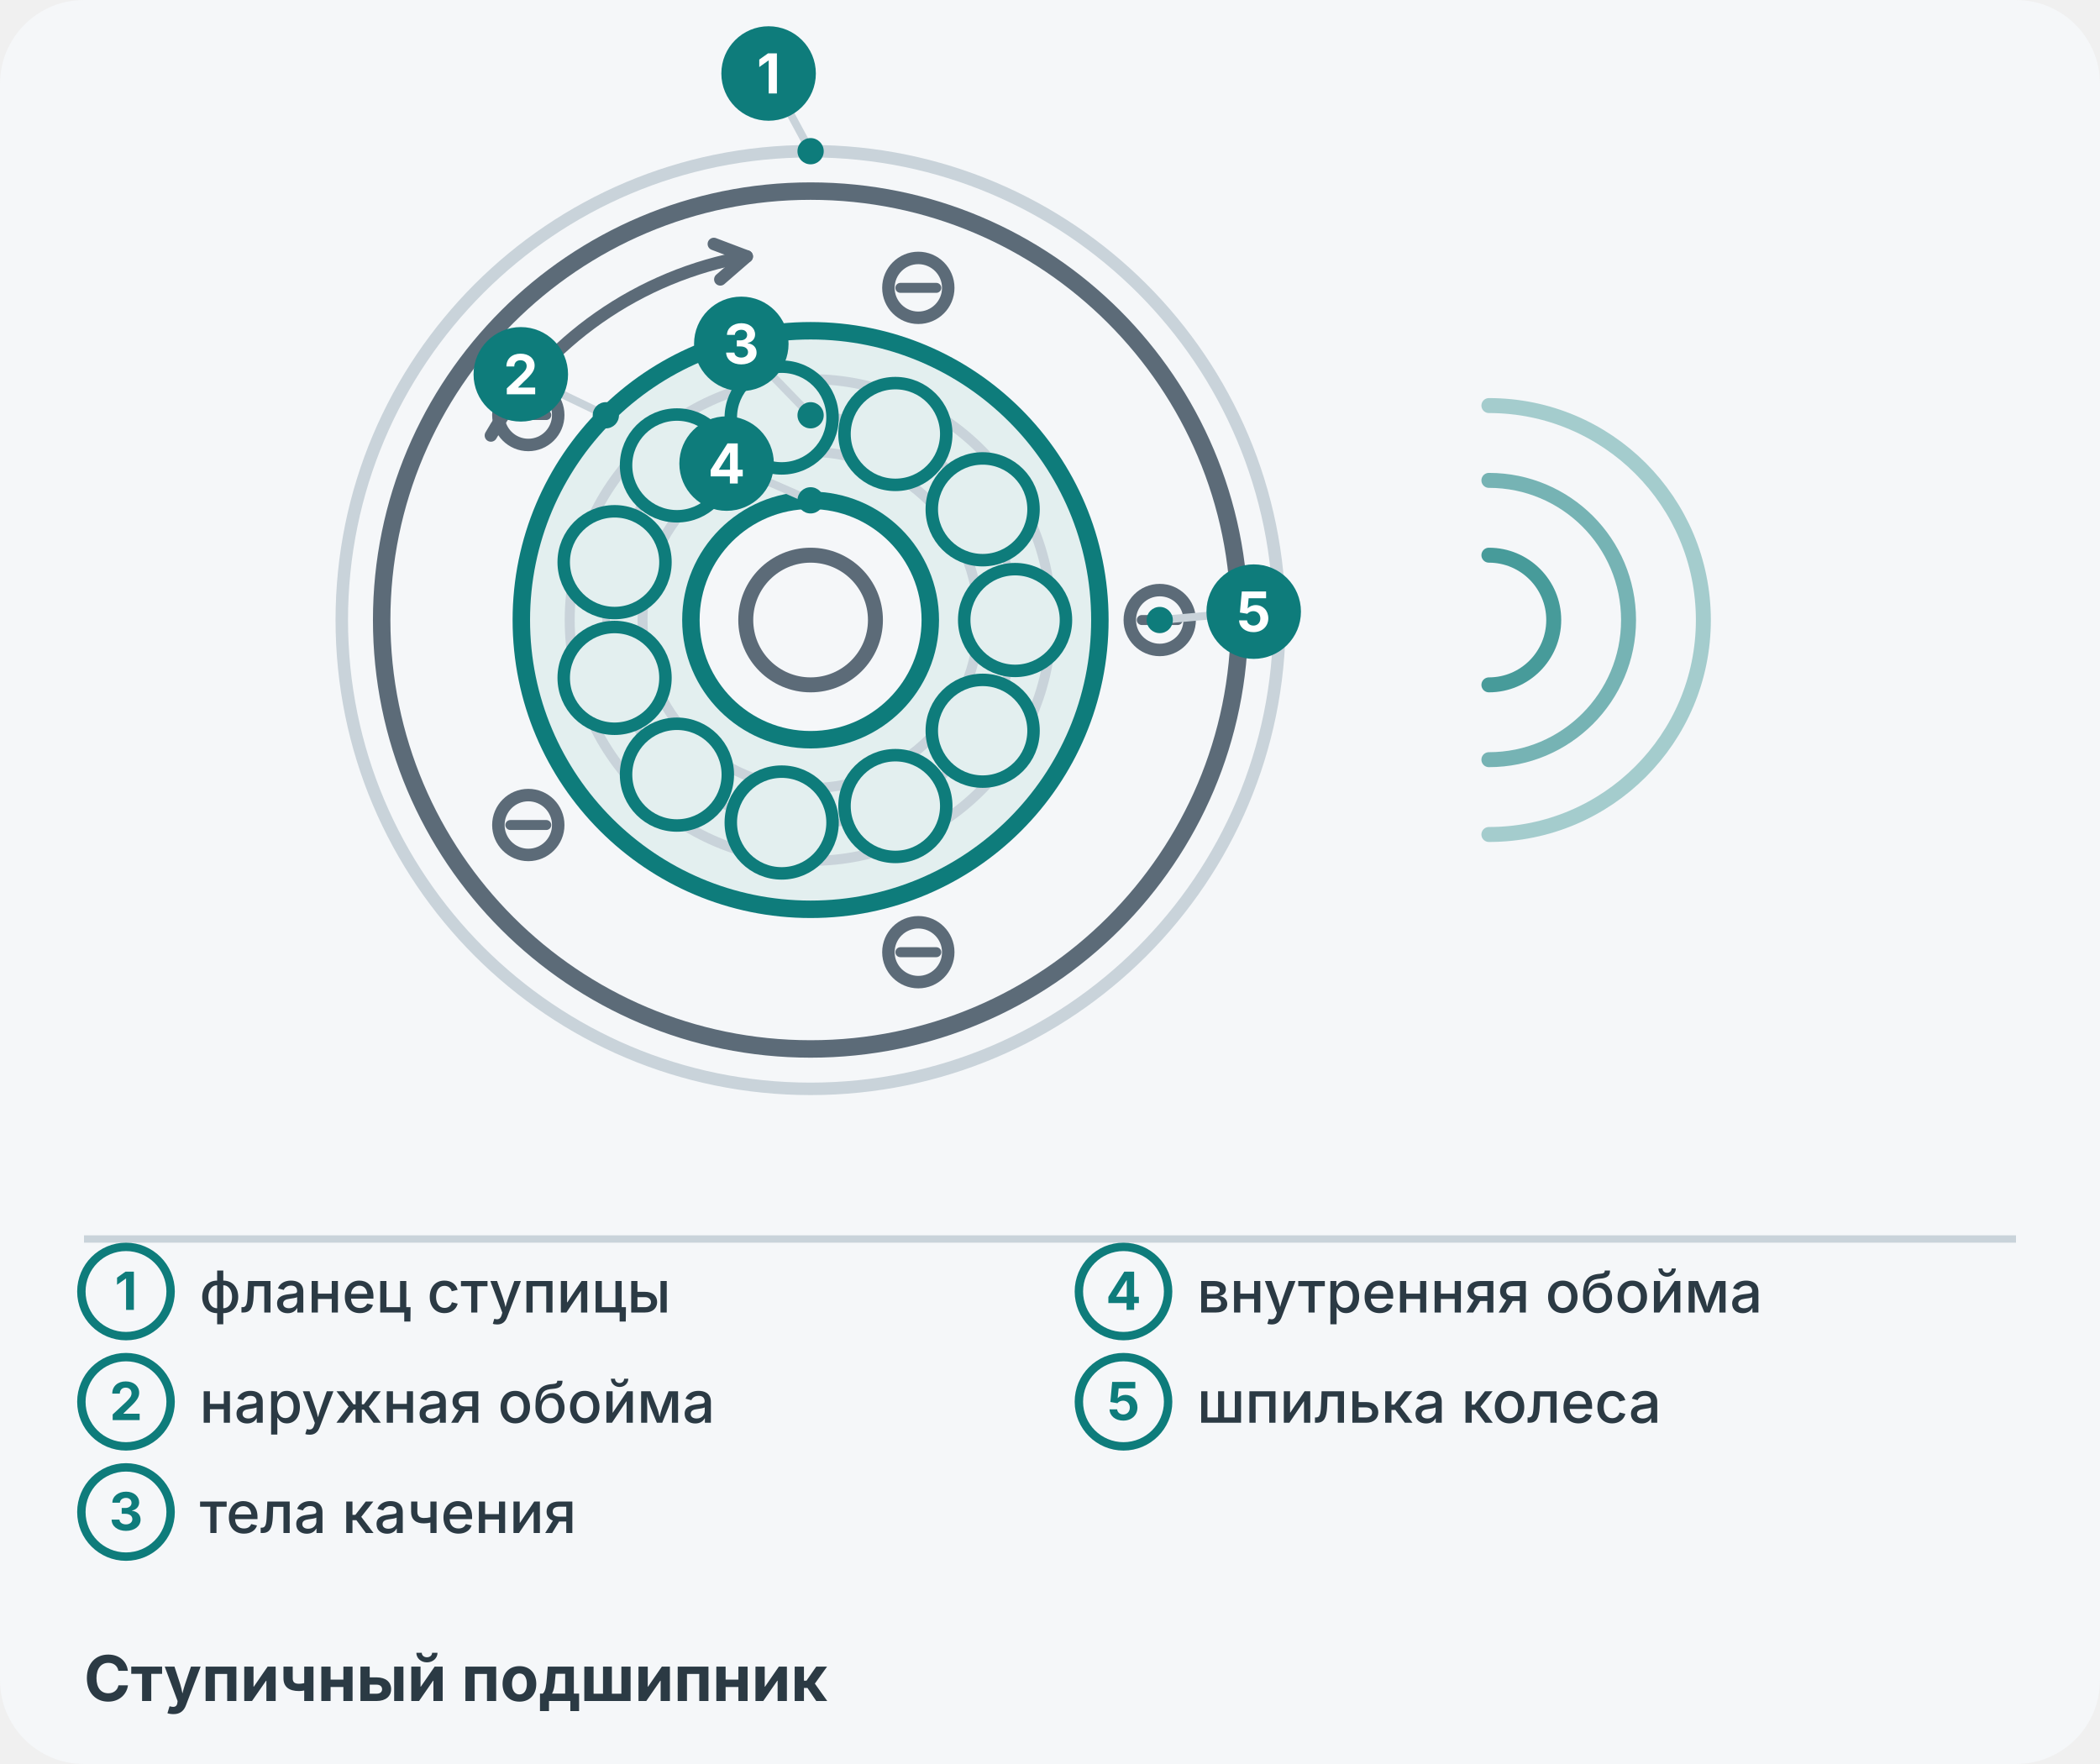
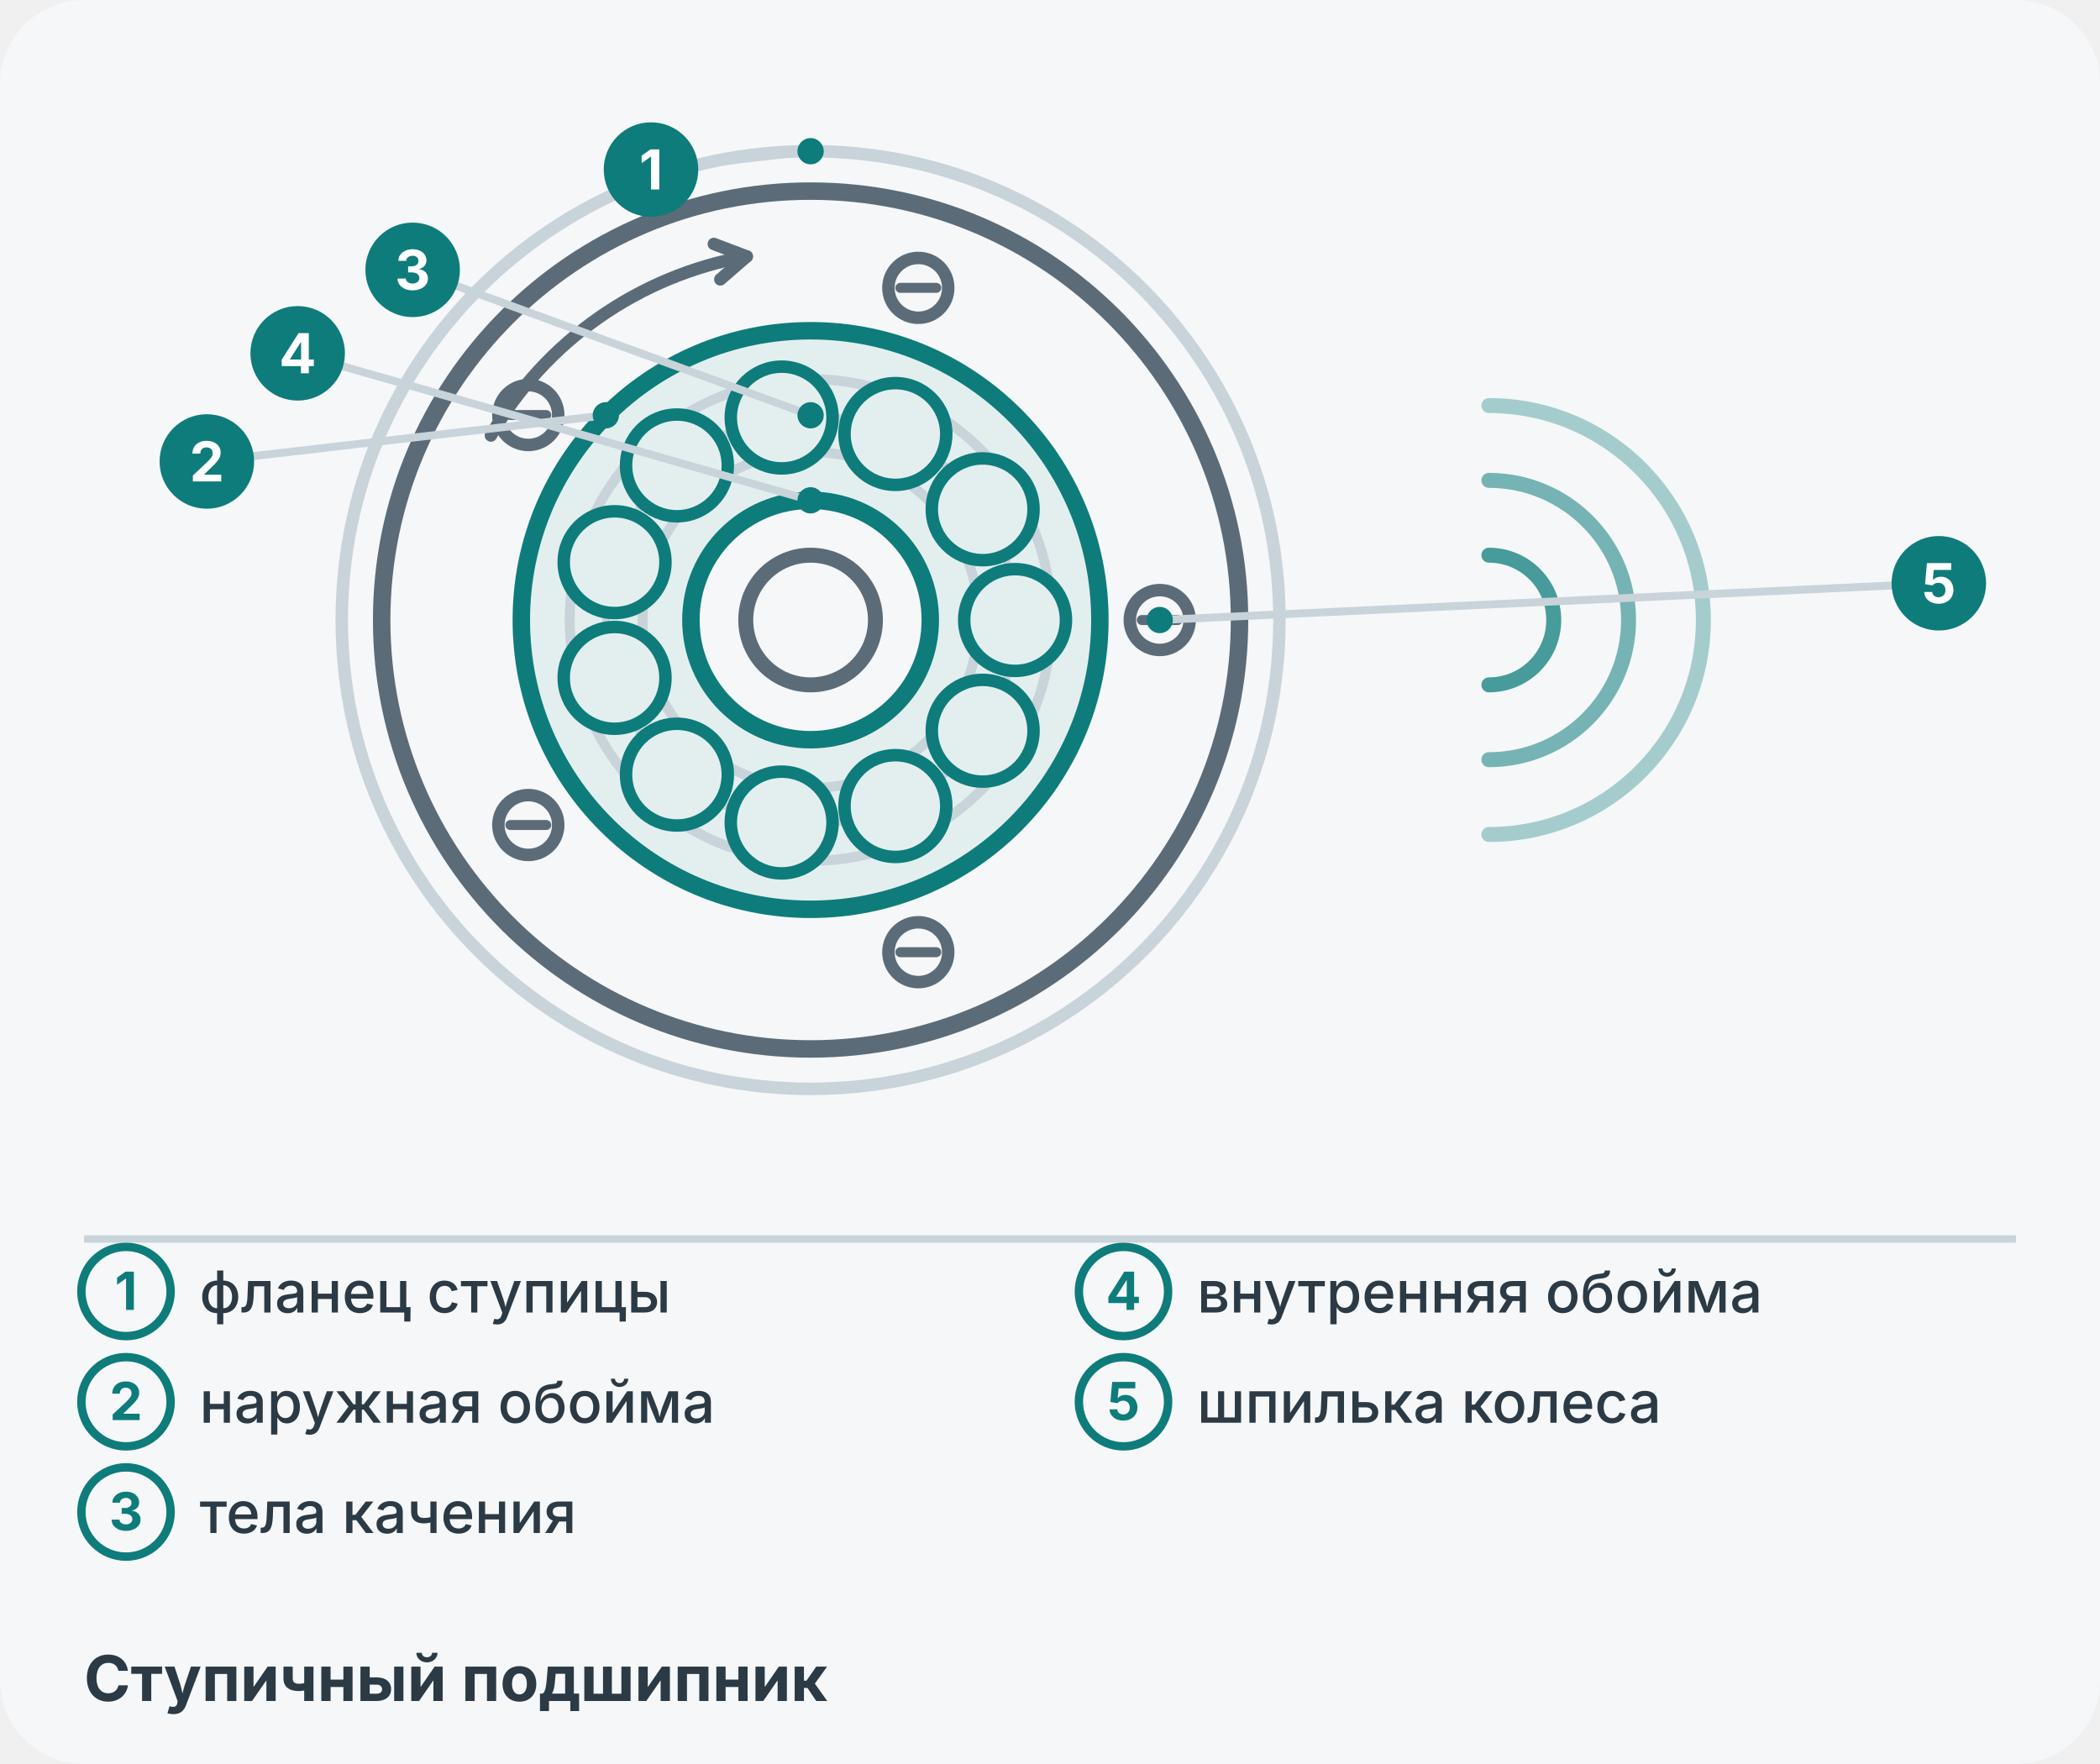
<svg xmlns="http://www.w3.org/2000/svg" viewBox="0 0 400 336" role="img" aria-label="Ступичный подшипник">
  <rect width="400" height="336" rx="16" fill="#F5F7F9" />
  <g transform="translate(10,6) scale(0.95)">
    <g fill="none" stroke-linecap="round" stroke-linejoin="round">
      <circle cx="152.0" cy="118.0" r="94.0" stroke="#C9D3DA" stroke-width="2.5" fill="none" />
      <circle cx="152.0" cy="118.0" r="86.0" stroke="#5C6B78" stroke-width="3.5" fill="none" />
      <circle cx="222.0" cy="118.0" r="6.0" stroke="#5C6B78" stroke-width="2.5" fill="none" />
      <path d="M 218.4 118.0 L 225.6 118.0" stroke="#5C6B78" stroke-width="2" />
      <circle cx="173.6" cy="184.6" r="6.0" stroke="#5C6B78" stroke-width="2.5" fill="none" />
      <path d="M 170.0 184.6 L 177.2 184.6" stroke="#5C6B78" stroke-width="2" />
      <circle cx="95.4" cy="159.1" r="6.0" stroke="#5C6B78" stroke-width="2.5" fill="none" />
      <path d="M 91.8 159.1 L 99.0 159.1" stroke="#5C6B78" stroke-width="2" />
      <circle cx="95.4" cy="76.9" r="6.0" stroke="#5C6B78" stroke-width="2.5" fill="none" />
      <path d="M 91.8 76.9 L 99.0 76.9" stroke="#5C6B78" stroke-width="2" />
      <circle cx="173.6" cy="51.4" r="6.0" stroke="#5C6B78" stroke-width="2.5" fill="none" />
      <path d="M 170.0 51.4 L 177.2 51.4" stroke="#5C6B78" stroke-width="2" />
      <path d="M 94.0 118.0 A 58.0 58.0 0 1 0 210.0 118.0 A 58.0 58.0 0 1 0 94.0 118.0 Z M 128.0 118.0 A 24.0 24.0 0 1 0 176.0 118.0 A 24.0 24.0 0 1 0 128.0 118.0 Z" fill="#E3EFEF" fill-rule="evenodd" stroke="none" />
      <circle cx="152.0" cy="118.0" r="58.0" stroke="#0E7C7B" stroke-width="3.5" fill="none" />
      <circle cx="152.0" cy="118.0" r="48.3" stroke="#C9D3DA" stroke-width="2" fill="none" />
      <circle cx="152.0" cy="118.0" r="24.0" stroke="#0E7C7B" stroke-width="3.5" fill="none" />
      <circle cx="152.0" cy="118.0" r="33.7" stroke="#C9D3DA" stroke-width="2" fill="none" />
      <circle cx="152.0" cy="118.0" r="41.0" stroke="#C9D3DA" stroke-width="1.5" fill="none" />
      <circle cx="193.0" cy="118.0" r="10.2" stroke="#0E7C7B" stroke-width="2.5" fill="#E3EFEF" />
      <circle cx="186.5" cy="140.2" r="10.2" stroke="#0E7C7B" stroke-width="2.5" fill="#E3EFEF" />
      <circle cx="169.0" cy="155.3" r="10.2" stroke="#0E7C7B" stroke-width="2.5" fill="#E3EFEF" />
      <circle cx="146.2" cy="158.6" r="10.2" stroke="#0E7C7B" stroke-width="2.5" fill="#E3EFEF" />
      <circle cx="125.2" cy="149.0" r="10.2" stroke="#0E7C7B" stroke-width="2.5" fill="#E3EFEF" />
      <circle cx="112.7" cy="129.6" r="10.2" stroke="#0E7C7B" stroke-width="2.5" fill="#E3EFEF" />
      <circle cx="112.7" cy="106.4" r="10.2" stroke="#0E7C7B" stroke-width="2.5" fill="#E3EFEF" />
      <circle cx="125.2" cy="87.0" r="10.2" stroke="#0E7C7B" stroke-width="2.5" fill="#E3EFEF" />
      <circle cx="146.2" cy="77.4" r="10.2" stroke="#0E7C7B" stroke-width="2.5" fill="#E3EFEF" />
      <circle cx="169.0" cy="80.7" r="10.2" stroke="#0E7C7B" stroke-width="2.5" fill="#E3EFEF" />
      <circle cx="186.5" cy="95.8" r="10.2" stroke="#0E7C7B" stroke-width="2.5" fill="#E3EFEF" />
      <circle cx="152.0" cy="118.0" r="13.0" stroke="#5C6B78" stroke-width="3" fill="none" />
      <path d="M 87.9 81.0 A 74 74 0 0 1 139.2 45.1" stroke="#5C6B78" stroke-width="2.5" fill="none" />
      <path d="M 133.9 49.7 L 139.2 45.1 L 132.6 42.6" stroke="#5C6B78" stroke-width="2.5" fill="none" />
      <path d="M 288 105 A 13 13 0 0 1 288 131" stroke="#0E7C7B" stroke-width="3" opacity="0.75" />
      <path d="M 288 90 A 28 28 0 0 1 288 146" stroke="#0E7C7B" stroke-width="3" opacity="0.55" />
      <path d="M 288 75 A 43 43 0 0 1 288 161" stroke="#0E7C7B" stroke-width="3" opacity="0.35" />
    </g>
  </g>
  <path d="M 16 236 L 384 236" stroke="#C9D3DA" stroke-width="1.4" fill="none" />
  <g fill="none" stroke-linecap="round" stroke-linejoin="round">
-     <path d="M 154.4 28.8 L 146.4 14.0" stroke="#C9D3DA" stroke-width="1.5" fill="none" />
+     <path d="M 154.4 28.8 L 124.0 32.3" stroke="#C9D3DA" stroke-width="1.5" fill="none" />
    <circle cx="154.4" cy="28.8" r="2.5" fill="#0E7C7B" />
-     <circle cx="146.4" cy="14.0" r="9" fill="#0E7C7B" />
-     <text x="146.4" y="17.8" font-family="Manrope, Inter, system-ui, -apple-system, Segoe UI, sans-serif" font-size="10.5" font-weight="700" fill="#FFFFFF" text-anchor="middle">1</text>
-     <path d="M 115.4 79.1 L 99.2 71.3" stroke="#C9D3DA" stroke-width="1.5" fill="none" />
+     <circle cx="124.0" cy="32.3" r="9" fill="#0E7C7B" />
+     <text x="124.0" y="36.1" font-family="Manrope, Inter, system-ui, -apple-system, Segoe UI, sans-serif" font-size="10.5" font-weight="700" fill="#FFFFFF" text-anchor="middle">1</text>
+     <path d="M 115.4 79.1 L 39.4 87.9" stroke="#C9D3DA" stroke-width="1.5" fill="none" />
    <circle cx="115.4" cy="79.1" r="2.5" fill="#0E7C7B" />
-     <circle cx="99.2" cy="71.3" r="9" fill="#0E7C7B" />
-     <text x="99.2" y="75.1" font-family="Manrope, Inter, system-ui, -apple-system, Segoe UI, sans-serif" font-size="10.5" font-weight="700" fill="#FFFFFF" text-anchor="middle">2</text>
-     <path d="M 154.4 79.1 L 141.2 65.5" stroke="#C9D3DA" stroke-width="1.5" fill="none" />
+     <circle cx="39.4" cy="87.9" r="9" fill="#0E7C7B" />
+     <text x="39.4" y="91.7" font-family="Manrope, Inter, system-ui, -apple-system, Segoe UI, sans-serif" font-size="10.5" font-weight="700" fill="#FFFFFF" text-anchor="middle">2</text>
+     <path d="M 154.4 79.1 L 78.6 51.4" stroke="#C9D3DA" stroke-width="1.5" fill="none" />
    <circle cx="154.4" cy="79.1" r="2.5" fill="#0E7C7B" />
-     <circle cx="141.2" cy="65.5" r="9" fill="#0E7C7B" />
-     <text x="141.2" y="69.3" font-family="Manrope, Inter, system-ui, -apple-system, Segoe UI, sans-serif" font-size="10.5" font-weight="700" fill="#FFFFFF" text-anchor="middle">3</text>
-     <path d="M 154.4 95.3 L 138.4 88.3" stroke="#C9D3DA" stroke-width="1.5" fill="none" />
+     <circle cx="78.6" cy="51.4" r="9" fill="#0E7C7B" />
+     <text x="78.6" y="55.2" font-family="Manrope, Inter, system-ui, -apple-system, Segoe UI, sans-serif" font-size="10.5" font-weight="700" fill="#FFFFFF" text-anchor="middle">3</text>
+     <path d="M 154.4 95.3 L 56.7 67.3" stroke="#C9D3DA" stroke-width="1.5" fill="none" />
    <circle cx="154.4" cy="95.3" r="2.5" fill="#0E7C7B" />
-     <circle cx="138.4" cy="88.3" r="9" fill="#0E7C7B" />
-     <text x="138.4" y="92.1" font-family="Manrope, Inter, system-ui, -apple-system, Segoe UI, sans-serif" font-size="10.5" font-weight="700" fill="#FFFFFF" text-anchor="middle">4</text>
-     <path d="M 220.9 118.1 L 238.8 116.5" stroke="#C9D3DA" stroke-width="1.5" fill="none" />
+     <circle cx="56.7" cy="67.3" r="9" fill="#0E7C7B" />
+     <text x="56.7" y="71.1" font-family="Manrope, Inter, system-ui, -apple-system, Segoe UI, sans-serif" font-size="10.5" font-weight="700" fill="#FFFFFF" text-anchor="middle">4</text>
+     <path d="M 220.9 118.1 L 369.3 111.1" stroke="#C9D3DA" stroke-width="1.5" fill="none" />
    <circle cx="220.9" cy="118.1" r="2.5" fill="#0E7C7B" />
-     <circle cx="238.8" cy="116.5" r="9" fill="#0E7C7B" />
-     <text x="238.8" y="120.3" font-family="Manrope, Inter, system-ui, -apple-system, Segoe UI, sans-serif" font-size="10.5" font-weight="700" fill="#FFFFFF" text-anchor="middle">5</text>
+     <circle cx="369.3" cy="111.1" r="9" fill="#0E7C7B" />
+     <text x="369.3" y="114.9" font-family="Manrope, Inter, system-ui, -apple-system, Segoe UI, sans-serif" font-size="10.5" font-weight="700" fill="#FFFFFF" text-anchor="middle">5</text>
    <circle cx="24.0" cy="246.0" r="8.5" fill="#F5F7F9" stroke="#0E7C7B" stroke-width="1.6" />
    <text x="24.0" y="249.5" font-family="Manrope, Inter, system-ui, -apple-system, Segoe UI, sans-serif" font-size="10" font-weight="700" fill="#0E7C7B" text-anchor="middle">1</text>
    <text x="38.0" y="250.0" font-family="Manrope, Inter, system-ui, -apple-system, Segoe UI, sans-serif" font-size="11" font-weight="500" fill="#2B3A44" text-anchor="start">фланец ступицы</text>
    <circle cx="24.0" cy="267.0" r="8.5" fill="#F5F7F9" stroke="#0E7C7B" stroke-width="1.6" />
    <text x="24.0" y="270.5" font-family="Manrope, Inter, system-ui, -apple-system, Segoe UI, sans-serif" font-size="10" font-weight="700" fill="#0E7C7B" text-anchor="middle">2</text>
    <text x="38.0" y="271.0" font-family="Manrope, Inter, system-ui, -apple-system, Segoe UI, sans-serif" font-size="11" font-weight="500" fill="#2B3A44" text-anchor="start">наружная обойма</text>
    <circle cx="24.0" cy="288.0" r="8.5" fill="#F5F7F9" stroke="#0E7C7B" stroke-width="1.6" />
    <text x="24.0" y="291.5" font-family="Manrope, Inter, system-ui, -apple-system, Segoe UI, sans-serif" font-size="10" font-weight="700" fill="#0E7C7B" text-anchor="middle">3</text>
    <text x="38.0" y="292.0" font-family="Manrope, Inter, system-ui, -apple-system, Segoe UI, sans-serif" font-size="11" font-weight="500" fill="#2B3A44" text-anchor="start">тела качения</text>
    <circle cx="214.0" cy="246.0" r="8.5" fill="#F5F7F9" stroke="#0E7C7B" stroke-width="1.6" />
    <text x="214.0" y="249.5" font-family="Manrope, Inter, system-ui, -apple-system, Segoe UI, sans-serif" font-size="10" font-weight="700" fill="#0E7C7B" text-anchor="middle">4</text>
    <text x="228.0" y="250.0" font-family="Manrope, Inter, system-ui, -apple-system, Segoe UI, sans-serif" font-size="11" font-weight="500" fill="#2B3A44" text-anchor="start">внутренняя обойма</text>
    <circle cx="214.0" cy="267.0" r="8.5" fill="#F5F7F9" stroke="#0E7C7B" stroke-width="1.6" />
    <text x="214.0" y="270.5" font-family="Manrope, Inter, system-ui, -apple-system, Segoe UI, sans-serif" font-size="10" font-weight="700" fill="#0E7C7B" text-anchor="middle">5</text>
    <text x="228.0" y="271.0" font-family="Manrope, Inter, system-ui, -apple-system, Segoe UI, sans-serif" font-size="11" font-weight="500" fill="#2B3A44" text-anchor="start">шпилька колеса</text>
  </g>
  <text x="16.0" y="324.0" font-family="Manrope, Inter, system-ui, -apple-system, Segoe UI, sans-serif" font-size="12" font-weight="700" fill="#2B3A44" text-anchor="start">Ступичный подшипник</text>
</svg>
